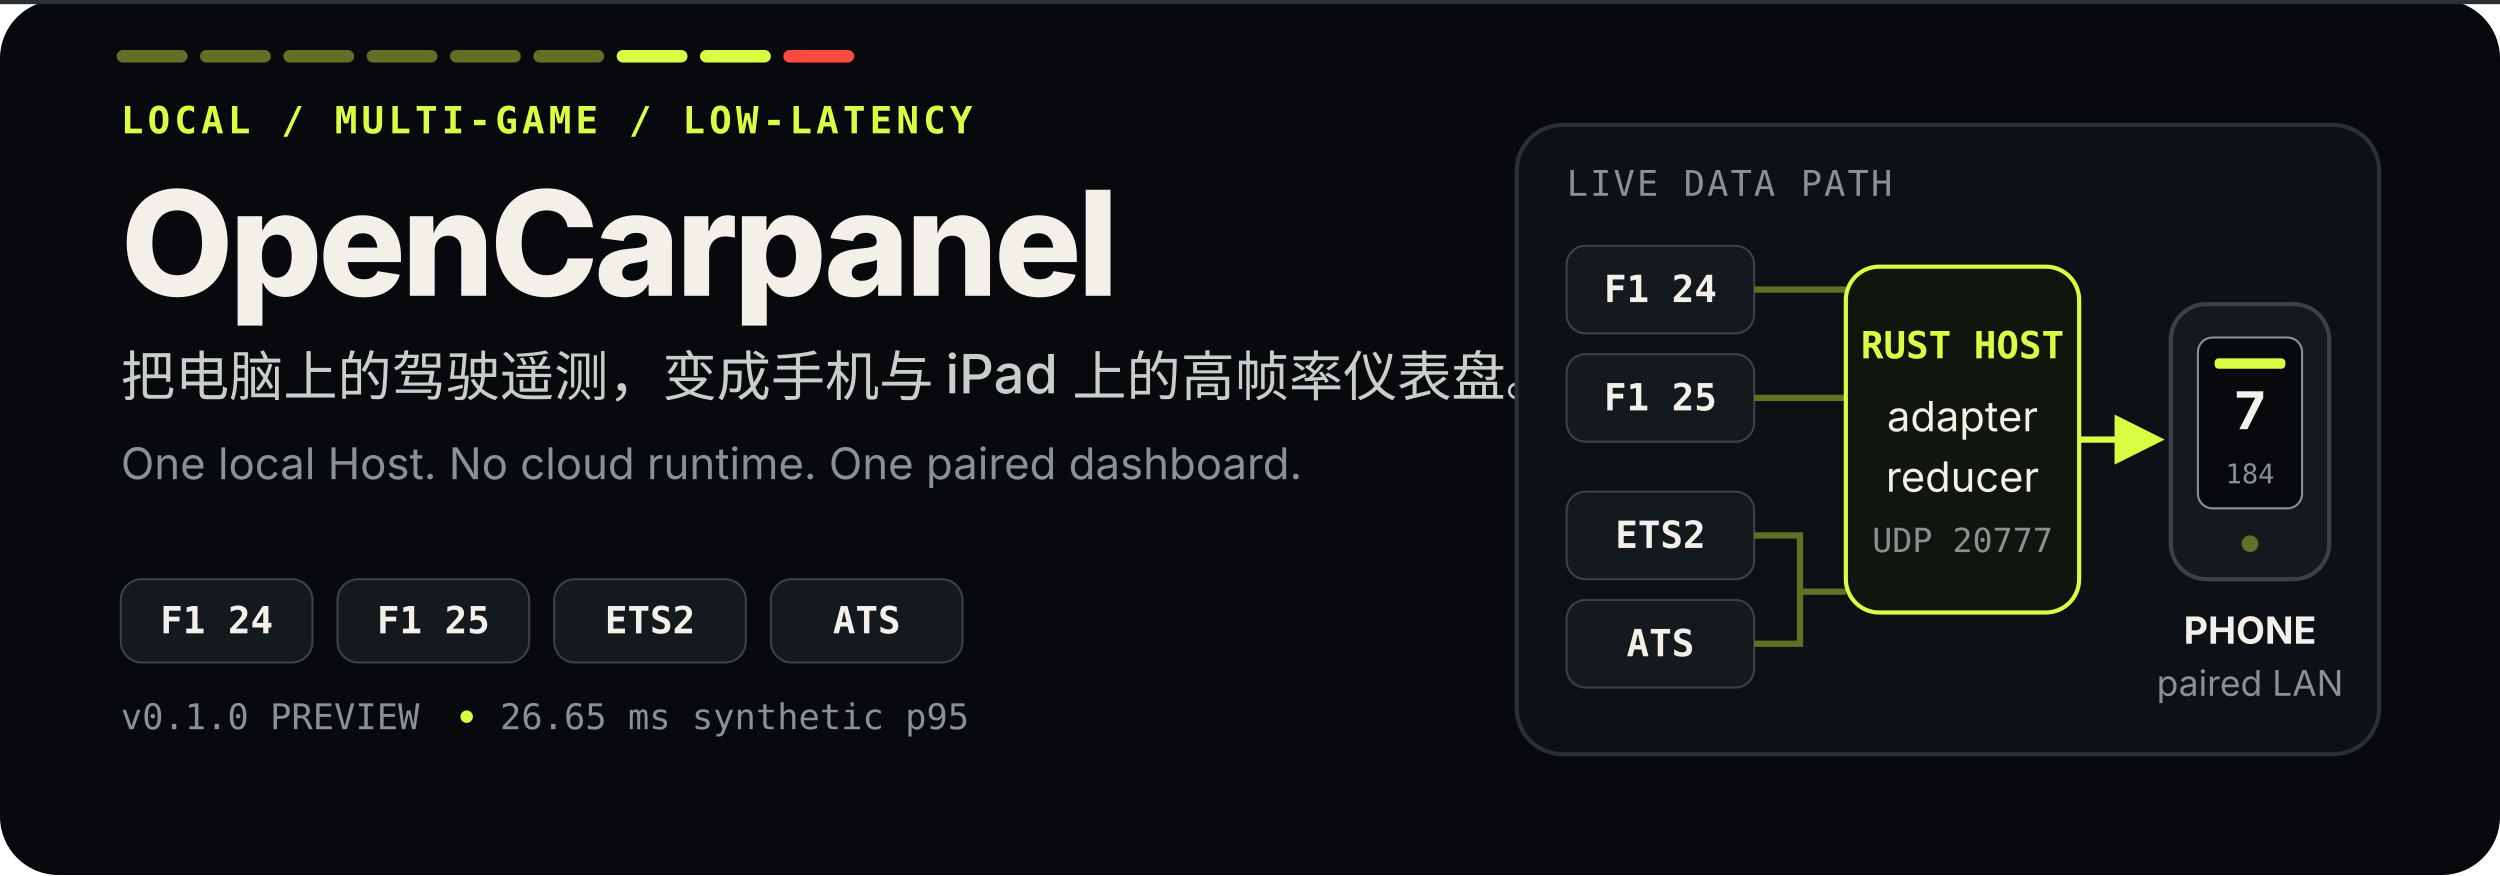
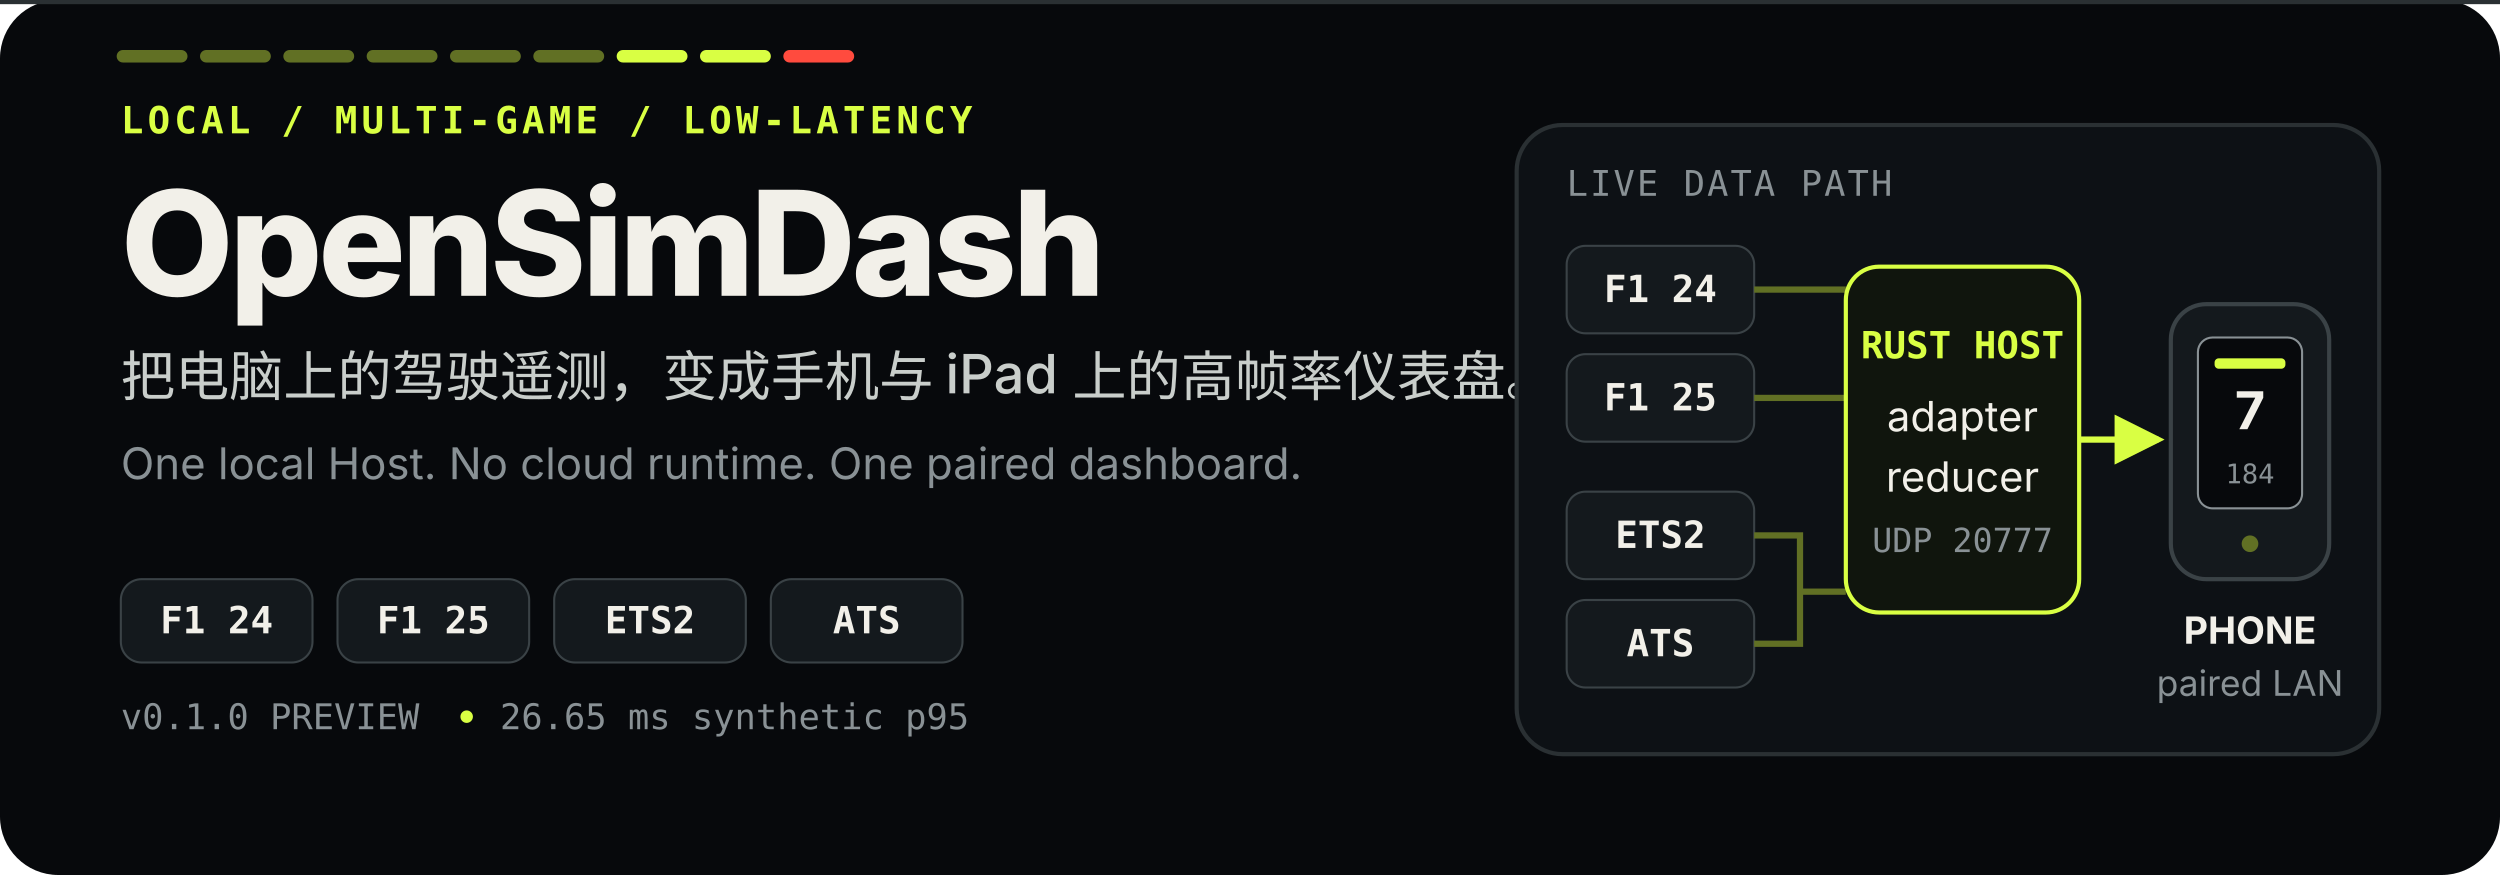
<svg xmlns="http://www.w3.org/2000/svg" width="1200" height="420" viewBox="0 0 1200 420" role="img" aria-labelledby="title desc">
  <defs>
    <marker id="arrow" markerWidth="8" markerHeight="8" refX="7" refY="4" orient="auto">
      <path d="M0 0L8 4L0 8Z" fill="#d9ff43" />
    </marker>
  </defs>
  <rect width="1200" height="420" rx="28" fill="#07090c" />
  <path d="M0 1H1200" stroke="#2a3033" stroke-width="2" />
  <g aria-hidden="true">
    <rect x="56" y="24" width="34" height="6" rx="3" fill="#617024" />
    <rect x="96" y="24" width="34" height="6" rx="3" fill="#617024" />
    <rect x="136" y="24" width="34" height="6" rx="3" fill="#617024" />
    <rect x="176" y="24" width="34" height="6" rx="3" fill="#617024" />
    <rect x="216" y="24" width="34" height="6" rx="3" fill="#617024" />
    <rect x="256" y="24" width="34" height="6" rx="3" fill="#617024" />
    <rect x="296" y="24" width="34" height="6" rx="3" fill="#d9ff43" />
    <rect x="336" y="24" width="34" height="6" rx="3" fill="#d9ff43" />
    <rect x="376" y="24" width="34" height="6" rx="3" fill="#ff4b3e" />
  </g>
  <g id="title-block" transform="translate(58 64)">
    <text x="0" y="0" fill="#d9ff43" font-family="ui-monospace, SFMono-Regular, Menlo, monospace" font-size="18" font-weight="700" letter-spacing="2">LOCAL / MULTI-GAME / LOW-LATENCY</text>
-     <text x="0" y="78" fill="#f2f0e9" font-family="-apple-system, BlinkMacSystemFont, Segoe UI, PingFang SC, sans-serif" font-size="70" font-weight="760" letter-spacing="-2">OpenCarpanel</text>
+     <text x="0" y="78" fill="#f2f0e9" font-family="-apple-system, BlinkMacSystemFont, Segoe UI, PingFang SC, sans-serif" font-size="70" font-weight="760" letter-spacing="-2">OpenSimDash</text>
    <text x="0" y="126" fill="#c9cecb" font-family="-apple-system, BlinkMacSystemFont, Segoe UI, PingFang SC, sans-serif" font-size="26" font-weight="500">把电脑上的驾驶遥测，变成手机与 iPad 上的高帧率仪表盘。</text>
    <text x="0" y="166" fill="#899195" font-family="-apple-system, BlinkMacSystemFont, Segoe UI, sans-serif" font-size="21">One local Host. No cloud runtime. One paired dashboard.</text>
    <g transform="translate(0 214)" font-family="ui-monospace, SFMono-Regular, Menlo, monospace" font-size="18" font-weight="700">
      <rect width="92" height="40" rx="10" fill="#14191d" stroke="#3a4246" />
      <text x="46" y="26" fill="#f2f0e9" text-anchor="middle">F1 24</text>
      <rect x="104" width="92" height="40" rx="10" fill="#14191d" stroke="#3a4246" />
      <text x="150" y="26" fill="#f2f0e9" text-anchor="middle">F1 25</text>
      <rect x="208" width="92" height="40" rx="10" fill="#14191d" stroke="#3a4246" />
      <text x="254" y="26" fill="#f2f0e9" text-anchor="middle">ETS2</text>
      <rect x="312" width="92" height="40" rx="10" fill="#14191d" stroke="#3a4246" />
      <text x="358" y="26" fill="#f2f0e9" text-anchor="middle">ATS</text>
    </g>
    <g transform="translate(0 286)" font-family="ui-monospace, SFMono-Regular, Menlo, monospace" font-size="17">
      <text x="0" y="0" fill="#899195">v0.1.0 PREVIEW</text>
      <circle cx="166" cy="-6" r="3" fill="#d9ff43" />
      <text x="182" y="0" fill="#899195">26.65 ms synthetic p95</text>
    </g>
  </g>
  <g id="project-proof" transform="translate(728 60)">
    <rect x="0" y="0" width="414" height="302" rx="22" fill="#0d1115" stroke="#2a3033" stroke-width="2" />
    <text x="24" y="34" fill="#899195" font-family="ui-monospace, SFMono-Regular, Menlo, monospace" font-size="17" letter-spacing="1">LIVE DATA PATH</text>
    <g font-family="ui-monospace, SFMono-Regular, Menlo, monospace" font-size="18" font-weight="700">
      <rect x="24" y="58" width="90" height="42" rx="9" fill="#14191d" stroke="#3a4246" />
      <text x="69" y="85" fill="#f2f0e9" text-anchor="middle">F1 24</text>
      <rect x="24" y="110" width="90" height="42" rx="9" fill="#14191d" stroke="#3a4246" />
      <text x="69" y="137" fill="#f2f0e9" text-anchor="middle">F1 25</text>
      <rect x="24" y="176" width="90" height="42" rx="9" fill="#14191d" stroke="#3a4246" />
      <text x="69" y="203" fill="#f2f0e9" text-anchor="middle">ETS2</text>
      <rect x="24" y="228" width="90" height="42" rx="9" fill="#14191d" stroke="#3a4246" />
      <text x="69" y="255" fill="#f2f0e9" text-anchor="middle">ATS</text>
    </g>
    <path d="M114 79H158M114 131H158M114 197H136V224H158M114 249H136V224" fill="none" stroke="#617024" stroke-width="3" />
    <rect x="158" y="68" width="112" height="166" rx="16" fill="#10150d" stroke="#d9ff43" stroke-width="2" />
    <text x="214" y="112" fill="#d9ff43" font-family="ui-monospace, SFMono-Regular, Menlo, monospace" font-size="18" font-weight="700" text-anchor="middle">RUST HOST</text>
    <text x="214" y="147" fill="#f2f0e9" font-family="-apple-system, BlinkMacSystemFont, Segoe UI, sans-serif" font-size="20" text-anchor="middle">adapter</text>
    <text x="214" y="176" fill="#f2f0e9" font-family="-apple-system, BlinkMacSystemFont, Segoe UI, sans-serif" font-size="20" text-anchor="middle">reducer</text>
    <text x="214" y="205" fill="#899195" font-family="ui-monospace, SFMono-Regular, Menlo, monospace" font-size="16" text-anchor="middle">UDP 20777</text>
    <path d="M270 151H308" fill="none" stroke="#d9ff43" stroke-width="3" marker-end="url(#arrow)" />
    <rect x="314" y="86" width="76" height="132" rx="17" fill="#14191d" stroke="#3a4246" stroke-width="2" />
    <rect x="327" y="102" width="50" height="82" rx="7" fill="#07090c" stroke="#899195" />
    <rect x="335" y="112" width="34" height="5" rx="2" fill="#d9ff43" />
    <text x="352" y="146" fill="#f2f0e9" font-family="-apple-system, BlinkMacSystemFont, Segoe UI, sans-serif" font-size="25" font-weight="700" text-anchor="middle">7</text>
    <text x="352" y="172" fill="#899195" font-family="ui-monospace, SFMono-Regular, Menlo, monospace" font-size="13" text-anchor="middle">184</text>
    <circle cx="352" cy="201" r="4" fill="#617024" />
    <text x="352" y="249" fill="#f2f0e9" font-family="-apple-system, BlinkMacSystemFont, Segoe UI, sans-serif" font-size="18" font-weight="650" text-anchor="middle">PHONE</text>
    <text x="352" y="274" fill="#899195" font-family="-apple-system, BlinkMacSystemFont, Segoe UI, sans-serif" font-size="17" text-anchor="middle">paired LAN</text>
  </g>
</svg>
